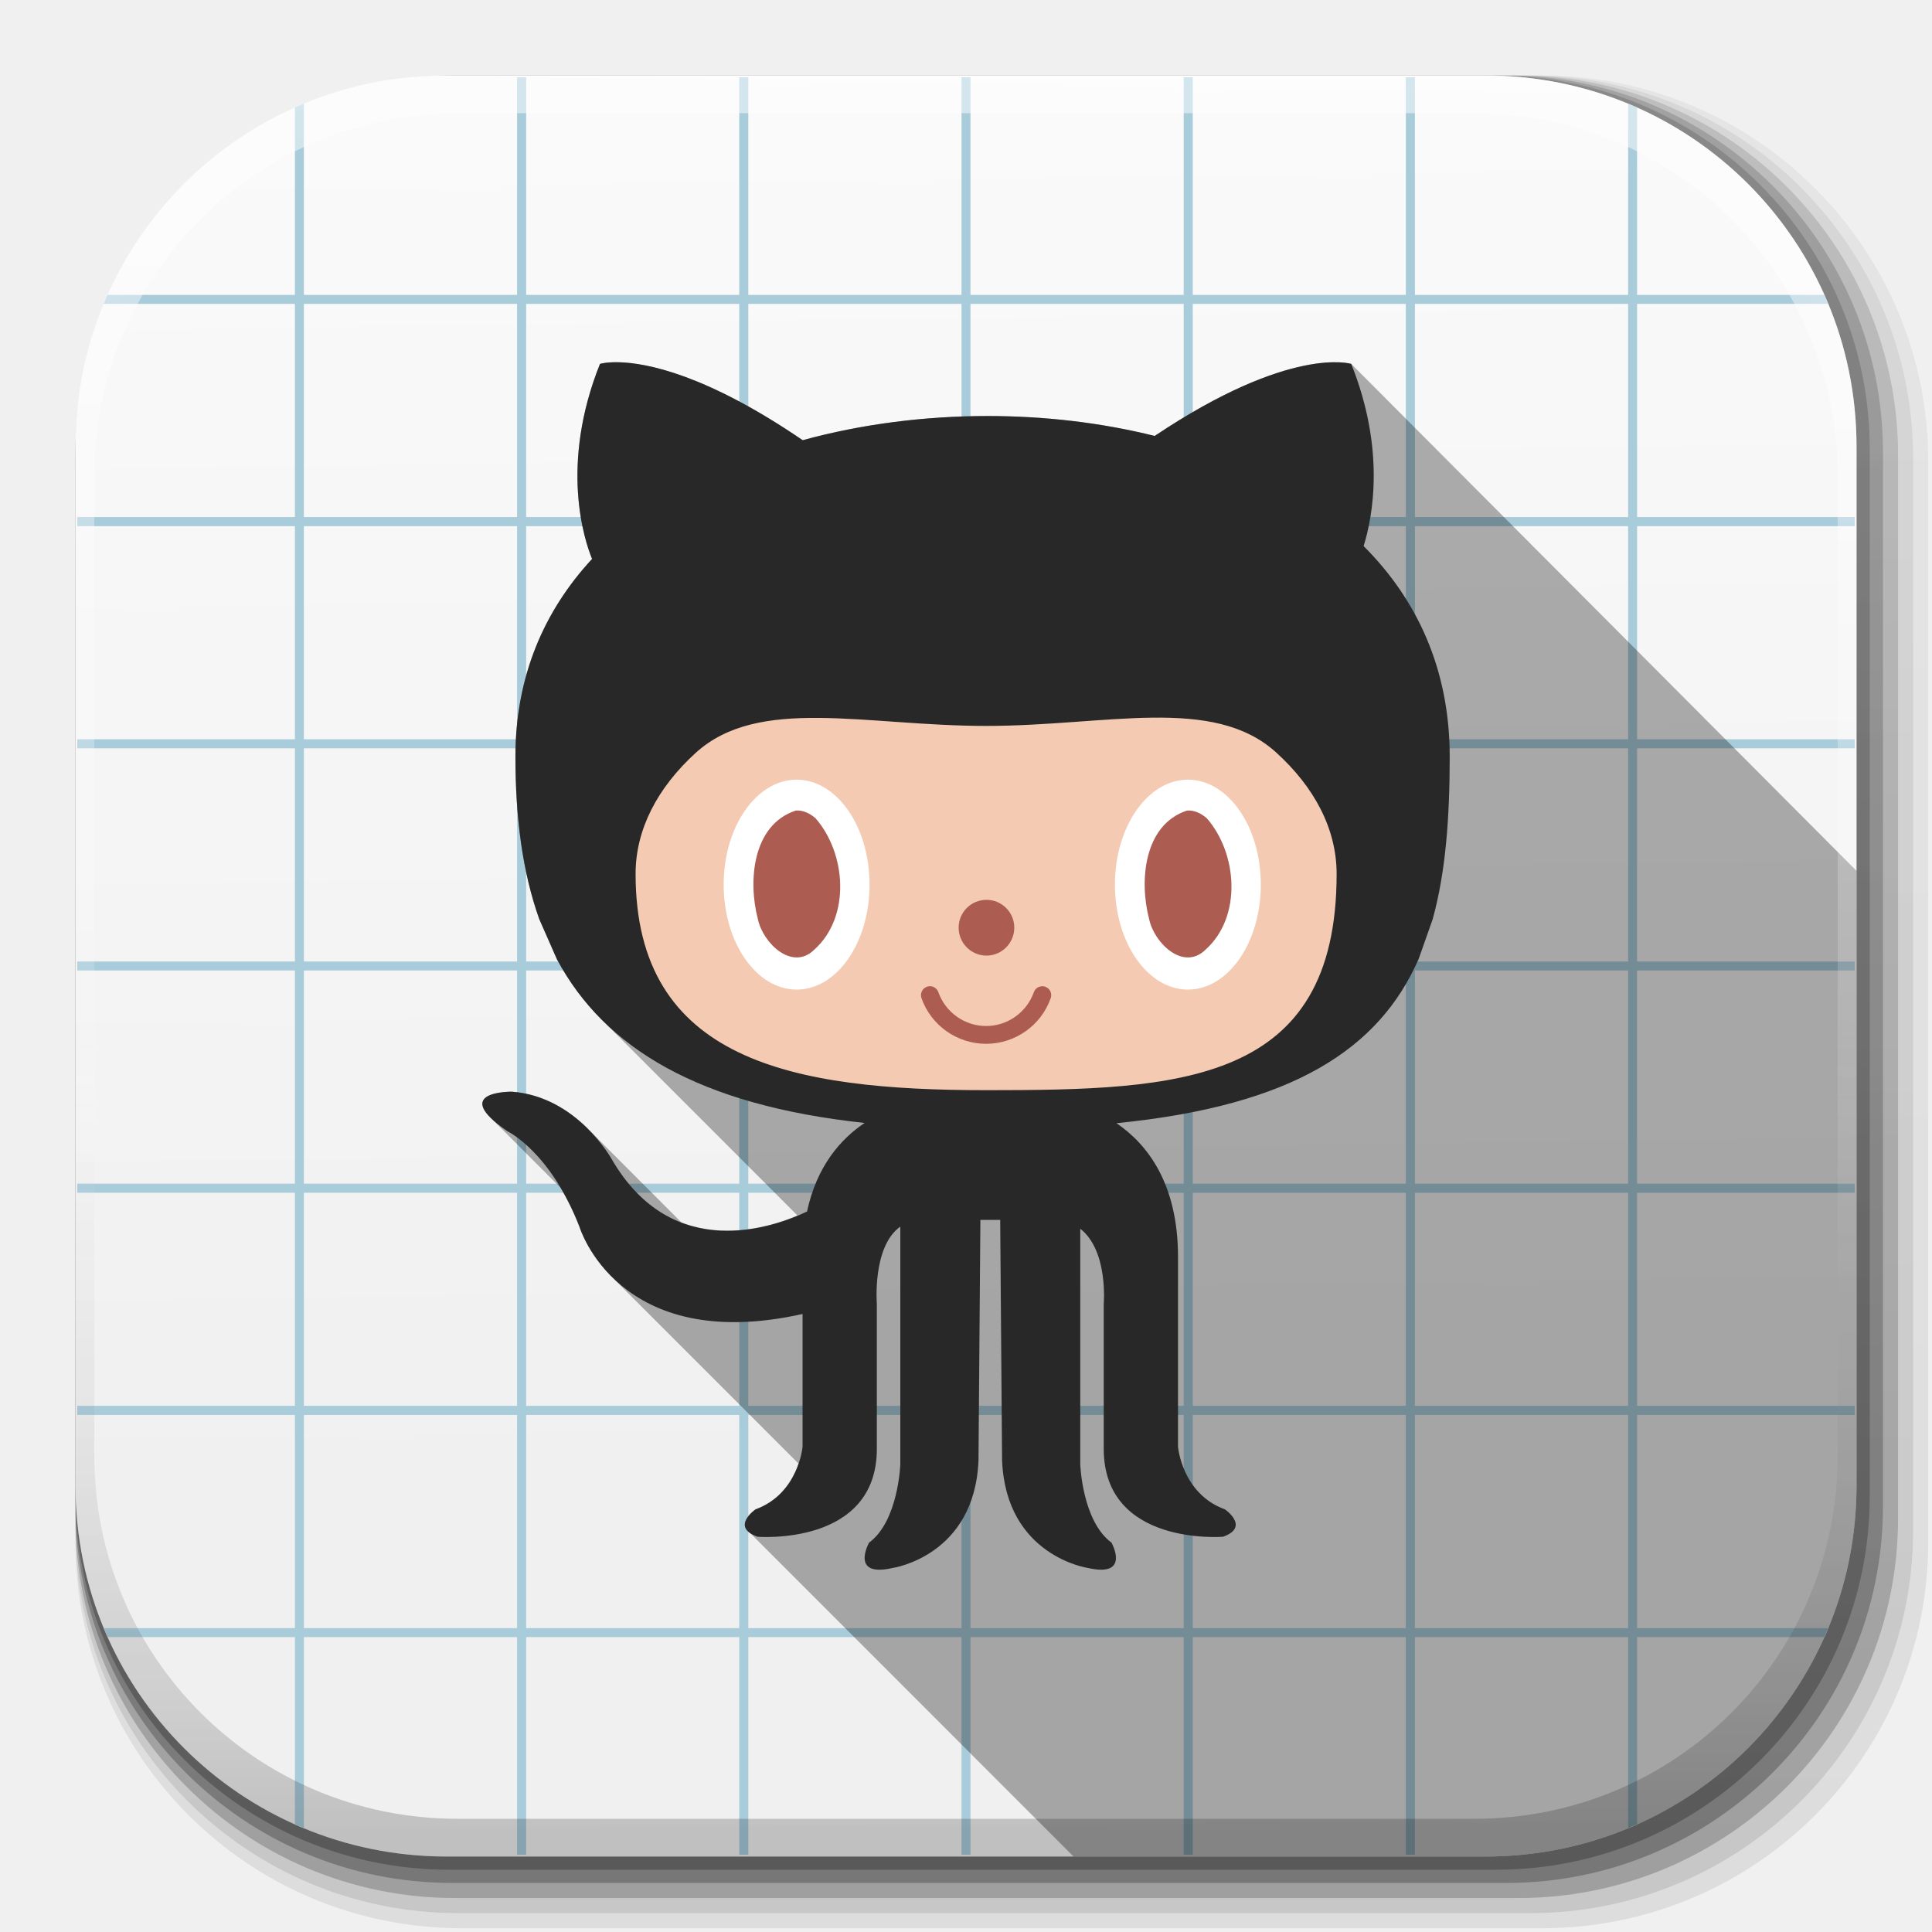
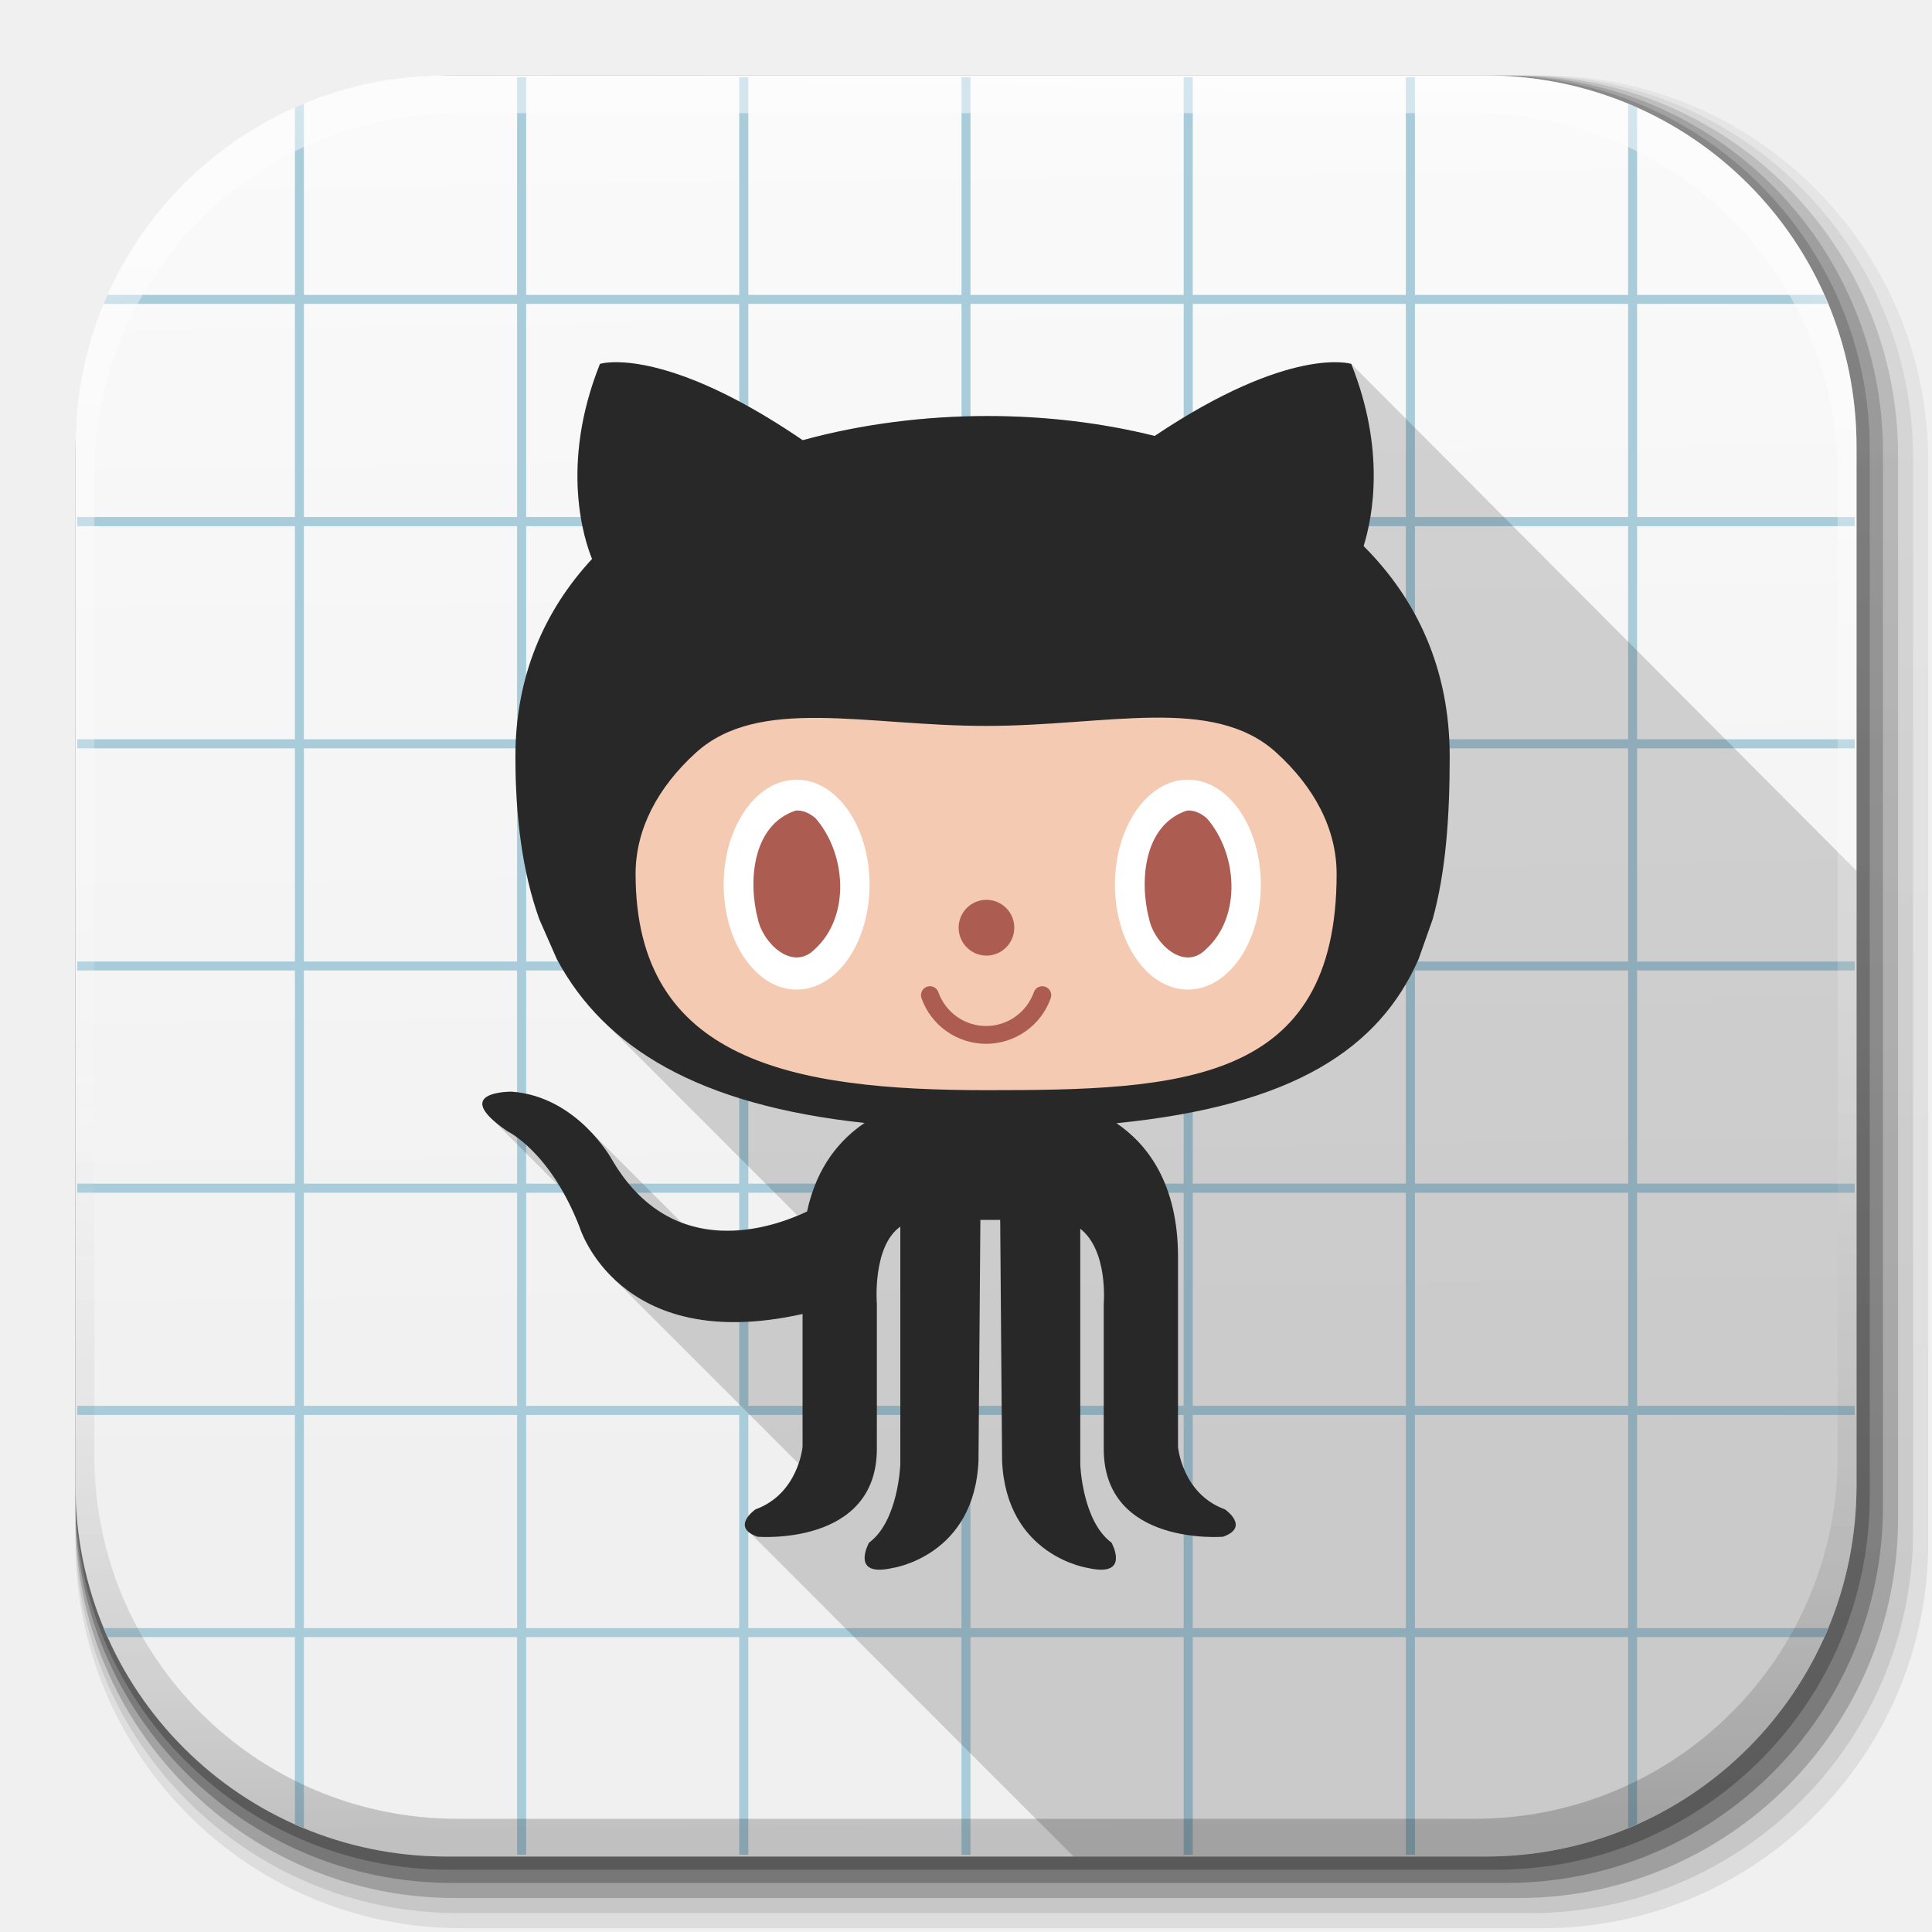
<svg xmlns="http://www.w3.org/2000/svg" xmlns:xlink="http://www.w3.org/1999/xlink" version="1.1" id="svg2" height="512" width="512">
  <defs id="defs4">
    <linearGradient id="linearGradient3938">
      <stop id="stop3940" offset="0" style="stop-color:#eb2d2d;stop-opacity:1;" />
      <stop id="stop3942" offset="1" style="stop-color:#df2525;stop-opacity:1;" />
    </linearGradient>
    <linearGradient y2="48.085" x2="78.466" y1="56.301" x1="64.478" gradientUnits="userSpaceOnUse" id="XMLID_74_-8-1">
      <stop id="stop155-3-8" style="stop-color:#ffffff;stop-opacity:1;" offset="0" />
      <stop id="stop157-94-6" style="stop-color:#e6e6e6;stop-opacity:1;" offset="1" />
    </linearGradient>
    <radialGradient gradientUnits="userSpaceOnUse" gradientTransform="matrix(1,0,0,1.049991,0,-19.27059)" r="191.619" fy="385.484" fx="558.354" cy="385.484" cx="558.354" id="radialGradient3867" xlink:href="#XMLID_74_-8-1" />
    <linearGradient y2="217.459" x2="200.051" y1="185.074" x1="200.051" gradientUnits="userSpaceOnUse" id="SVGID_2_">
      <stop id="stop13" style="stop-color:#61B74A" offset="0" />
      <stop id="stop15" style="stop-color:#449934" offset="1" />
    </linearGradient>
    <linearGradient xlink:href="#SVGID_2_" id="linearGradient3021" gradientUnits="userSpaceOnUse" gradientTransform="matrix(13.57763,0,0,13.57763,-2026.162,-2566.71)" x1="200.051" y1="185.074" x2="200.051" y2="217.459" />
    <linearGradient x1="19.245" y1="21.031" x2="19.36" gradientUnits="userSpaceOnUse" y2="44.984" id="linearGradient2460">
      <stop offset="0" style="stop-color:#fafafa;stop-opacity:1;" id="stop3602" />
      <stop offset="1" style="stop-color:#f0f0f0;stop-opacity:1;" id="stop3604" />
    </linearGradient>
    <linearGradient xlink:href="#linearGradient2460" id="linearGradient3096" gradientUnits="userSpaceOnUse" gradientTransform="matrix(11.07692,0,0,11.07692,-9.852301,-20.57803)" x1="19.245" y1="21.031" x2="19.36" y2="44.984" />
    <linearGradient xlink:href="#ButtonShadow-0-1-1-5" id="linearGradient4114-2" gradientUnits="userSpaceOnUse" gradientTransform="matrix(1.03178,0,0,1.03178,-830.8641,592.6779)" x1="1012.513" y1="484.417" x2="1006.808" y2="20.626" />
    <linearGradient x1="45.448" y1="92.54" x2="45.448" y2="7.017" id="ButtonShadow-0-1-1-5" gradientUnits="userSpaceOnUse" gradientTransform="matrix(1.005865,0,0,0.994169,100,0)">
      <stop id="stop3750-8-9-3-6" style="stop-color:#000000;stop-opacity:1" offset="0" />
      <stop id="stop3752-5-6-4-2" style="stop-color:#000000;stop-opacity:0.588" offset="1" />
    </linearGradient>
    <linearGradient xlink:href="#ButtonShadow-0-1-1-5" id="linearGradient4112-2" gradientUnits="userSpaceOnUse" gradientTransform="matrix(1.040254,0,0,1.040254,-837.9512,592.5182)" x1="1012.513" y1="484.417" x2="1006.808" y2="20.626" />
    <linearGradient x1="45.448" y1="92.54" x2="45.448" y2="7.017" id="linearGradient5292" gradientUnits="userSpaceOnUse" gradientTransform="matrix(1.005865,0,0,0.994169,100,0)">
      <stop id="stop5294" style="stop-color:#000000;stop-opacity:1" offset="0" />
      <stop id="stop5296" style="stop-color:#000000;stop-opacity:0.588" offset="1" />
    </linearGradient>
    <linearGradient xlink:href="#ButtonShadow-0-1-1-5" id="linearGradient4110-6" gradientUnits="userSpaceOnUse" gradientTransform="matrix(1.023305,0,0,1.023305,-823.777,592.8376)" x1="1012.513" y1="484.417" x2="1006.808" y2="20.626" />
    <linearGradient x1="45.448" y1="92.54" x2="45.448" y2="7.017" id="linearGradient5299" gradientUnits="userSpaceOnUse" gradientTransform="matrix(1.005865,0,0,0.994169,100,0)">
      <stop id="stop5301" style="stop-color:#000000;stop-opacity:1" offset="0" />
      <stop id="stop5303" style="stop-color:#000000;stop-opacity:0.588" offset="1" />
    </linearGradient>
    <linearGradient xlink:href="#ButtonShadow-0-1-1-5" id="linearGradient4116-6" gradientUnits="userSpaceOnUse" gradientTransform="matrix(1.01483,0,0,1.01483,-816.69,592.9972)" x1="1012.513" y1="484.417" x2="1006.808" y2="20.626" />
    <linearGradient x1="45.448" y1="92.54" x2="45.448" y2="7.017" id="linearGradient5306" gradientUnits="userSpaceOnUse" gradientTransform="matrix(1.005865,0,0,0.994169,100,0)">
      <stop id="stop5308" style="stop-color:#000000;stop-opacity:1" offset="0" />
      <stop id="stop5310" style="stop-color:#000000;stop-opacity:0.588" offset="1" />
    </linearGradient>
    <linearGradient y2="20.626" x2="1006.808" y1="484.417" x1="1012.513" gradientTransform="matrix(1.007415,0,0,1.007415,-810.4888,593.1369)" gradientUnits="userSpaceOnUse" id="linearGradient3372" xlink:href="#ButtonShadow-0-1-1-5" />
    <linearGradient x1="45.448" y1="92.54" x2="45.448" y2="7.017" id="linearGradient5313" gradientUnits="userSpaceOnUse" gradientTransform="matrix(1.005865,0,0,0.994169,100,0)">
      <stop id="stop5315" style="stop-color:#000000;stop-opacity:1" offset="0" />
      <stop id="stop5317" style="stop-color:#000000;stop-opacity:0.588" offset="1" />
    </linearGradient>
    <linearGradient xlink:href="#linearGradient4487" id="linearGradient4082" gradientUnits="userSpaceOnUse" gradientTransform="translate(-146.2203,369.0885)" x1="1016.104" y1="476.26" x2="1011.953" y2="251.661" />
    <linearGradient id="linearGradient4487">
      <stop id="stop4489" style="stop-color:#000000;stop-opacity:1" offset="0" />
      <stop id="stop4491" style="stop-color:#000000;stop-opacity:0" offset="1" />
    </linearGradient>
    <linearGradient id="linearGradient3737">
      <stop id="stop3739" style="stop-color:#ffffff;stop-opacity:1" offset="0" />
      <stop id="stop3741" style="stop-color:#ffffff;stop-opacity:0" offset="1" />
    </linearGradient>
    <linearGradient id="linearGradient4046">
      <stop id="stop4048" style="stop-color:#000000;stop-opacity:1;" offset="0" />
      <stop id="stop4050" style="stop-color:#ffffff;stop-opacity:0.2" offset="1" />
    </linearGradient>
    <linearGradient y2="20.626" x2="1006.808" y1="484.417" x1="1012.513" gradientTransform="matrix(1.007415,0,0,1.007415,-810.4888,593.1369)" gradientUnits="userSpaceOnUse" id="linearGradient5342" xlink:href="#ButtonShadow-0-1-1-5" />
    <linearGradient xlink:href="#ButtonShadow-0-1-1-5-9" id="linearGradient4114-2-6" gradientUnits="userSpaceOnUse" gradientTransform="matrix(1.03178,0,0,1.03178,-830.8641,592.6779)" x1="1012.513" y1="484.417" x2="1006.808" y2="20.626" />
    <linearGradient x1="45.448" y1="92.54" x2="45.448" y2="7.017" id="ButtonShadow-0-1-1-5-9" gradientUnits="userSpaceOnUse" gradientTransform="matrix(1.005865,0,0,0.994169,100,0)">
      <stop id="stop3750-8-9-3-6-4" style="stop-color:#000000;stop-opacity:1" offset="0" />
      <stop id="stop3752-5-6-4-2-9" style="stop-color:#000000;stop-opacity:0.588" offset="1" />
    </linearGradient>
    <linearGradient xlink:href="#ButtonShadow-0-1-1-5-9" id="linearGradient4112-2-6" gradientUnits="userSpaceOnUse" gradientTransform="matrix(1.040254,0,0,1.040254,-837.9512,592.5182)" x1="1012.513" y1="484.417" x2="1006.808" y2="20.626" />
    <linearGradient x1="45.448" y1="92.54" x2="45.448" y2="7.017" id="linearGradient5292-5" gradientUnits="userSpaceOnUse" gradientTransform="matrix(1.005865,0,0,0.994169,100,0)">
      <stop id="stop5294-8" style="stop-color:#000000;stop-opacity:1" offset="0" />
      <stop id="stop5296-4" style="stop-color:#000000;stop-opacity:0.588" offset="1" />
    </linearGradient>
    <linearGradient xlink:href="#ButtonShadow-0-1-1-5-9" id="linearGradient4110-6-7" gradientUnits="userSpaceOnUse" gradientTransform="matrix(1.023305,0,0,1.023305,-823.777,592.8376)" x1="1012.513" y1="484.417" x2="1006.808" y2="20.626" />
    <linearGradient x1="45.448" y1="92.54" x2="45.448" y2="7.017" id="linearGradient5299-2" gradientUnits="userSpaceOnUse" gradientTransform="matrix(1.005865,0,0,0.994169,100,0)">
      <stop id="stop5301-9" style="stop-color:#000000;stop-opacity:1" offset="0" />
      <stop id="stop5303-1" style="stop-color:#000000;stop-opacity:0.588" offset="1" />
    </linearGradient>
    <linearGradient xlink:href="#ButtonShadow-0-1-1-5-9" id="linearGradient4116-6-3" gradientUnits="userSpaceOnUse" gradientTransform="matrix(1.01483,0,0,1.01483,-816.69,592.9972)" x1="1012.513" y1="484.417" x2="1006.808" y2="20.626" />
    <linearGradient x1="45.448" y1="92.54" x2="45.448" y2="7.017" id="linearGradient5306-9" gradientUnits="userSpaceOnUse" gradientTransform="matrix(1.005865,0,0,0.994169,100,0)">
      <stop id="stop5308-0" style="stop-color:#000000;stop-opacity:1" offset="0" />
      <stop id="stop5310-6" style="stop-color:#000000;stop-opacity:0.588" offset="1" />
    </linearGradient>
    <linearGradient y2="20.626" x2="1006.808" y1="484.417" x1="1012.513" gradientTransform="matrix(1.007415,0,0,1.007415,-810.4888,593.1369)" gradientUnits="userSpaceOnUse" id="linearGradient3372-9" xlink:href="#ButtonShadow-0-1-1-5-9" />
    <linearGradient x1="45.448" y1="92.54" x2="45.448" y2="7.017" id="linearGradient5313-8" gradientUnits="userSpaceOnUse" gradientTransform="matrix(1.005865,0,0,0.994169,100,0)">
      <stop id="stop5315-8" style="stop-color:#000000;stop-opacity:1" offset="0" />
      <stop id="stop5317-1" style="stop-color:#000000;stop-opacity:0.588" offset="1" />
    </linearGradient>
    <linearGradient xlink:href="#linearGradient4487-8" id="linearGradient4082-7" gradientUnits="userSpaceOnUse" gradientTransform="translate(-146.2203,369.0885)" x1="1016.104" y1="476.26" x2="1011.953" y2="251.661" />
    <linearGradient id="linearGradient4487-8">
      <stop id="stop4489-0" style="stop-color:#000000;stop-opacity:1" offset="0" />
      <stop id="stop4491-4" style="stop-color:#000000;stop-opacity:0" offset="1" />
    </linearGradient>
    <linearGradient xlink:href="#linearGradient3737-8" id="linearGradient4084-7" gradientUnits="userSpaceOnUse" gradientTransform="translate(778.5998,-360.5596)" x1="993.439" y1="51.512" x2="988.786" y2="363.738" />
    <linearGradient id="linearGradient3737-8">
      <stop id="stop3739-4" style="stop-color:#ffffff;stop-opacity:1" offset="0" />
      <stop id="stop3741-7" style="stop-color:#ffffff;stop-opacity:0" offset="1" />
    </linearGradient>
    <linearGradient xlink:href="#linearGradient4046-2" id="linearGradient4086-1" gradientUnits="userSpaceOnUse" x1="1764.649" y1="155.597" x2="1763.69" y2="-55.941" />
    <linearGradient id="linearGradient4046-2">
      <stop id="stop4048-2" style="stop-color:#000000;stop-opacity:1;" offset="0" />
      <stop id="stop4050-7" style="stop-color:#ffffff;stop-opacity:0.2" offset="1" />
    </linearGradient>
    <linearGradient y2="20.626" x2="1006.808" y1="484.417" x1="1012.513" gradientTransform="matrix(1.007415,0,0,1.007415,-810.4888,593.1369)" gradientUnits="userSpaceOnUse" id="linearGradient5342-3" xlink:href="#ButtonShadow-0-1-1-5-9" />
    <linearGradient id="linearGradient4487-1">
      <stop id="stop4489-6" style="stop-color:#000000;stop-opacity:1" offset="0" />
      <stop id="stop4491-0" style="stop-color:#000000;stop-opacity:0" offset="1" />
    </linearGradient>
    <linearGradient xlink:href="#linearGradient3737-9" id="linearGradient4084-8" gradientUnits="userSpaceOnUse" gradientTransform="translate(778.5998,-360.5596)" x1="993.439" y1="51.512" x2="988.786" y2="363.738" />
    <linearGradient id="linearGradient3737-9">
      <stop id="stop3739-7" style="stop-color:#ffffff;stop-opacity:1" offset="0" />
      <stop id="stop3741-4" style="stop-color:#ffffff;stop-opacity:0" offset="1" />
    </linearGradient>
    <linearGradient xlink:href="#linearGradient4046-3" id="linearGradient4086-12" gradientUnits="userSpaceOnUse" x1="1764.649" y1="155.597" x2="1763.69" y2="-55.941" />
    <linearGradient id="linearGradient4046-3">
      <stop id="stop4048-7" style="stop-color:#000000;stop-opacity:1;" offset="0" />
      <stop id="stop4050-73" style="stop-color:#ffffff;stop-opacity:0.2" offset="1" />
    </linearGradient>
    <linearGradient id="linearGradient2760">
      <stop style="stop-color:#ffffff;stop-opacity:1;" offset="0" id="stop2770" />
      <stop style="stop-color:#a9a9a9;stop-opacity:1;" offset="1" id="stop2764" />
    </linearGradient>
    <linearGradient id="linearGradient4846">
      <stop id="stop4848" style="stop-color:#1a1a1a;stop-opacity:1" offset="0" />
      <stop id="stop4856" style="stop-color:#1e1e1e;stop-opacity:1;" offset="1" />
    </linearGradient>
    <linearGradient id="linearGradient4922">
      <stop offset="0" style="stop-color:#1a1a1a;stop-opacity:1" id="stop4924" />
      <stop offset="0.156" style="stop-color:#636363;stop-opacity:1" id="stop4926" />
      <stop offset="0.332" style="stop-color:#b4b4b4;stop-opacity:1" id="stop4928" />
      <stop offset="0.536" style="stop-color:#636363;stop-opacity:1" id="stop4930" />
      <stop offset="1" style="stop-color:#000000;stop-opacity:1" id="stop4932" />
    </linearGradient>
    <linearGradient xlink:href="#linearGradient4888" id="linearGradient4884" gradientUnits="userSpaceOnUse" gradientTransform="matrix(1.275769,0,0,1.275769,-135.8944,2.450039)" spreadMethod="reflect" x1="201.331" y1="152.12" x2="166.775" y2="110.86" />
    <linearGradient id="linearGradient4888">
      <stop id="stop4892" style="stop-color:#c0821c;stop-opacity:1;" offset="0" />
      <stop offset="1" style="stop-color:#e4ae48;stop-opacity:1;" id="stop4894" />
    </linearGradient>
    <linearGradient xlink:href="#linearGradient4898" id="linearGradient4882" x1="13.021" y1="160.826" x2="258.222" y2="158.472" gradientUnits="userSpaceOnUse" />
    <linearGradient id="linearGradient4898">
      <stop id="stop4900" style="stop-color:#a86f20;stop-opacity:1;" offset="0" />
      <stop id="stop4902" style="stop-color:#c68d31;stop-opacity:1" offset="1" />
    </linearGradient>
    <linearGradient gradientTransform="scale(1.005865,0.994169)" gradientUnits="userSpaceOnUse" id="ButtonShadow" y2="7.017" x2="45.448" y1="92.54" x1="45.448">
      <stop offset="0" style="stop-color:#000000;stop-opacity:1" id="stop3750" />
      <stop offset="1" style="stop-color:#000000;stop-opacity:0.588" id="stop3752" />
    </linearGradient>
    <filter id="filter3174" color-interpolation-filters="sRGB">
      <feGaussianBlur id="feGaussianBlur3176" stdDeviation="1.71" />
    </filter>
    <linearGradient id="linearGradient10386">
      <stop offset="0" style="stop-color:#ffffff;stop-opacity:1" id="stop10388" />
      <stop offset="1" style="stop-color:#ffffff;stop-opacity:0" id="stop10390" />
    </linearGradient>
    <linearGradient xlink:href="#linearGradient2760" id="linearGradient8264" gradientUnits="userSpaceOnUse" gradientTransform="matrix(1.846456,0,0,1.846456,-123.7334,86.82626)" spreadMethod="reflect" x1="212.864" y1="11.425" x2="214.266" y2="168.283" />
    <linearGradient y2="36.644" x2="19.36" y1="6.295" x1="18.93" gradientTransform="matrix(12.10256,0,0,12.10256,-34.46825,-46.18711)" gradientUnits="userSpaceOnUse" id="linearGradient3157" xlink:href="#linearGradient2460" />
    <linearGradient xlink:href="#linearGradient4321" id="acyl_gradient" x1="0" y1="0" x2="1" y2="1" />
    <linearGradient id="linearGradient4321">
      <stop style="stop-color:#ee0c0c;stop-opacity:1;" offset="0" id="stop1" />
      <stop style="stop-color:#7a0404;stop-opacity:1;" offset="1" id="stop2" />
    </linearGradient>
    <radialGradient xlink:href="#linearGradient4321" id="radialGradient3928" cx="94.71" cy="98.693" fx="94.71" fy="98.693" r="150" gradientTransform="matrix(2.424955,-0.00787504,0.00770263,2.371866,-135.7183,-134.6474)" gradientUnits="userSpaceOnUse" />
    <radialGradient xlink:href="#linearGradient4321" id="radialGradient3932" gradientUnits="userSpaceOnUse" gradientTransform="matrix(2.424955,-0.00787504,0.00770263,2.371866,-135.7183,-134.6474)" cx="94.71" cy="98.693" fx="94.71" fy="98.693" r="150" />
    <radialGradient xlink:href="#linearGradient3938" id="radialGradient3936" gradientUnits="userSpaceOnUse" gradientTransform="matrix(1.65339,0.0060994,-0.00539655,1.462323,-50.50661,-35.43916)" cx="110.737" cy="112.575" fx="110.737" fy="112.575" r="150" />
    <radialGradient r="150" fy="112.575" fx="110.737" cy="112.575" cx="110.737" gradientTransform="matrix(1.65339,0.0060994,-0.00539655,1.462323,-50.50661,-35.43916)" gradientUnits="userSpaceOnUse" id="radialGradient3140" xlink:href="#linearGradient3938" />
  </defs>
  <g id="layer1" transform="translate(0,-540.3622)" />
  <g id="g2036" transform="matrix(1.1,0,0,0.44444,95.08106,256.3925)">
    <g id="g3712" style="opacity:0.4" transform="matrix(1.0526,0,0,1.2857,-1.2632,-13.429)" />
  </g>
  <g transform="translate(97.48106,231.2815)" id="g3541" />
  <g transform="translate(97.48106,231.2815)" id="g3536" />
  <g id="g4103" transform="translate(-11.98507,-592.1172)">
    <rect ry="101.458" y="612.117" x="31.985" height="487" width="487" id="rect6187" style="opacity:0.1;color:#000000;fill:url(#linearGradient4114-2-6);fill-opacity:1;fill-rule:nonzero;stroke:none;stroke-width:1.5;marker:none;visibility:visible;display:inline;overflow:visible;enable-background:accumulate" />
    <rect style="opacity:0.08;color:#000000;fill:url(#linearGradient4112-2-6);fill-opacity:1;fill-rule:nonzero;stroke:none;stroke-width:1.5;marker:none;visibility:visible;display:inline;overflow:visible;enable-background:accumulate" id="rect6191" width="491" height="491" x="31.985" y="612.117" ry="102.292" />
    <rect style="opacity:0.2;color:#000000;fill:url(#linearGradient4110-6-7);fill-opacity:1;fill-rule:nonzero;stroke:none;stroke-width:1.5;marker:none;visibility:visible;display:inline;overflow:visible;enable-background:accumulate" id="rect6183" width="483" height="483" x="31.985" y="612.117" ry="100.625" />
    <rect ry="99.792" y="612.117" x="31.985" height="479" width="479" id="rect6179" style="opacity:0.25;color:#000000;fill:url(#linearGradient4116-6-3);fill-opacity:1;fill-rule:nonzero;stroke:none;stroke-width:1.5;marker:none;visibility:visible;display:inline;overflow:visible;enable-background:accumulate" />
    <rect style="opacity:0.25;color:#000000;fill:url(#linearGradient5342-3);fill-opacity:1;fill-rule:nonzero;stroke:none;stroke-width:1.5;marker:none;visibility:visible;display:inline;overflow:visible;enable-background:accumulate" id="rect5574" width="475.5" height="475.5" x="31.985" y="612.117" ry="99.062" />
  </g>
  <g id="g6416">
    <path id="rect5505" d="M 118.344,20 C 63.867,20 20,63.867 20,118.344 l 0,23.062 0,252.25 C 20,448.133 63.867,492 118.344,492 l 275.312,0 C 448.133,492 492,448.133 492,393.656 l 0,-252.25 0,-23.062 C 492,63.867 448.133,20 393.656,20 l -275.312,0 z" style="fill:url(#linearGradient3157);stroke:none" />
    <path id="path4086" d="M 137.031 20.469 L 137.031 78.156 L 80.531 78.156 L 80.531 27.5 C 79.733 27.831 78.943 28.149 78.156 28.5 L 78.156 78.156 L 28.5 78.156 C 28.149 78.943 27.831 79.733 27.5 80.531 L 78.156 80.531 L 78.156 137.031 L 20.469 137.031 L 20.469 139.438 L 78.156 139.438 L 78.156 195.906 L 20.469 195.906 L 20.469 198.312 L 78.156 198.312 L 78.156 254.812 L 20.469 254.812 L 20.469 257.188 L 78.156 257.188 L 78.156 313.688 L 20.469 313.688 L 20.469 316.094 L 78.156 316.094 L 78.156 372.562 L 20.469 372.562 L 20.469 374.969 L 78.156 374.969 L 78.156 431.469 L 27.5 431.469 C 27.831 432.267 28.149 433.057 28.5 433.844 L 78.156 433.844 L 78.156 483.5 C 78.943 483.851 79.733 484.169 80.531 484.5 L 80.531 433.844 L 137.031 433.844 L 137.031 491.531 L 139.438 491.531 L 139.438 433.844 L 195.906 433.844 L 195.906 491.531 L 198.312 491.531 L 198.312 433.844 L 254.812 433.844 L 254.812 491.531 L 257.188 491.531 L 257.188 433.844 L 313.688 433.844 L 313.688 491.531 L 316.094 491.531 L 316.094 433.844 L 372.562 433.844 L 372.562 491.531 L 374.969 491.531 L 374.969 433.844 L 431.469 433.844 L 431.469 484.5 C 432.267 484.169 433.057 483.851 433.844 483.5 L 433.844 433.844 L 483.5 433.844 C 483.851 433.057 484.169 432.267 484.5 431.469 L 433.844 431.469 L 433.844 374.969 L 491.531 374.969 L 491.531 372.562 L 433.844 372.562 L 433.844 316.094 L 491.531 316.094 L 491.531 313.688 L 433.844 313.688 L 433.844 257.188 L 491.531 257.188 L 491.531 254.812 L 433.844 254.812 L 433.844 198.312 L 491.531 198.312 L 491.531 195.906 L 433.844 195.906 L 433.844 139.438 L 491.531 139.438 L 491.531 137.031 L 433.844 137.031 L 433.844 80.531 L 484.5 80.531 C 484.169 79.733 483.851 78.943 483.5 78.156 L 433.844 78.156 L 433.844 28.5 C 433.057 28.149 432.267 27.831 431.469 27.5 L 431.469 78.156 L 374.969 78.156 L 374.969 20.469 L 372.562 20.469 L 372.562 78.156 L 316.094 78.156 L 316.094 20.469 L 313.688 20.469 L 313.688 78.156 L 257.188 78.156 L 257.188 20.469 L 254.812 20.469 L 254.812 78.156 L 198.312 78.156 L 198.312 20.469 L 195.906 20.469 L 195.906 78.156 L 139.438 78.156 L 139.438 20.469 L 137.031 20.469 z M 80.531 80.531 L 137.031 80.531 L 137.031 137.031 L 80.531 137.031 L 80.531 80.531 z M 139.438 80.531 L 195.906 80.531 L 195.906 137.031 L 139.438 137.031 L 139.438 80.531 z M 198.312 80.531 L 254.812 80.531 L 254.812 137.031 L 198.312 137.031 L 198.312 80.531 z M 257.188 80.531 L 313.688 80.531 L 313.688 137.031 L 257.188 137.031 L 257.188 80.531 z M 316.094 80.531 L 372.562 80.531 L 372.562 137.031 L 316.094 137.031 L 316.094 80.531 z M 374.969 80.531 L 431.469 80.531 L 431.469 137.031 L 374.969 137.031 L 374.969 80.531 z M 80.531 139.438 L 137.031 139.438 L 137.031 195.906 L 80.531 195.906 L 80.531 139.438 z M 139.438 139.438 L 195.906 139.438 L 195.906 192.875 C 196.695 192.612 197.496 192.374 198.312 192.156 L 198.312 139.438 L 254.812 139.438 L 254.812 192.281 C 255.599 192.305 256.396 192.328 257.188 192.344 L 257.188 139.438 L 313.688 139.438 L 313.688 190.406 C 314.501 190.463 315.299 190.543 316.094 190.625 L 316.094 139.438 L 372.562 139.438 L 372.562 195.906 L 333.5 195.906 C 334.675 196.618 335.818 197.43 336.906 198.312 L 372.562 198.312 L 372.562 254.812 L 351 254.812 C 350.739 255.621 350.479 256.417 350.188 257.188 L 372.562 257.188 L 372.562 313.688 L 316.094 313.688 L 316.094 284.812 C 315.296 285.012 314.505 285.194 313.688 285.375 L 313.688 313.688 L 257.188 313.688 L 257.188 288.875 C 256.392 288.868 255.603 288.855 254.812 288.844 L 254.812 313.688 L 198.312 313.688 L 198.312 280.031 C 197.498 279.681 196.693 279.345 195.906 278.969 L 195.906 313.688 L 139.438 313.688 L 139.438 257.188 L 173.438 257.188 C 173.076 256.412 172.762 255.625 172.438 254.812 L 139.438 254.812 L 139.438 198.312 L 185.75 198.312 C 186.867 197.414 188.009 196.627 189.219 195.906 L 139.438 195.906 L 139.438 139.438 z M 374.969 139.438 L 431.469 139.438 L 431.469 195.906 L 374.969 195.906 L 374.969 139.438 z M 80.531 198.312 L 137.031 198.312 L 137.031 254.812 L 80.531 254.812 L 80.531 198.312 z M 374.969 198.312 L 431.469 198.312 L 431.469 254.812 L 374.969 254.812 L 374.969 198.312 z M 80.531 257.188 L 137.031 257.188 L 137.031 313.688 L 80.531 313.688 L 80.531 257.188 z M 374.969 257.188 L 431.469 257.188 L 431.469 313.688 L 374.969 313.688 L 374.969 257.188 z M 80.531 316.094 L 137.031 316.094 L 137.031 372.562 L 80.531 372.562 L 80.531 316.094 z M 139.438 316.094 L 195.906 316.094 L 195.906 372.562 L 139.438 372.562 L 139.438 316.094 z M 198.312 316.094 L 254.812 316.094 L 254.812 372.562 L 198.312 372.562 L 198.312 316.094 z M 257.188 316.094 L 313.688 316.094 L 313.688 372.562 L 257.188 372.562 L 257.188 316.094 z M 316.094 316.094 L 372.562 316.094 L 372.562 372.562 L 316.094 372.562 L 316.094 316.094 z M 374.969 316.094 L 431.469 316.094 L 431.469 372.562 L 374.969 372.562 L 374.969 316.094 z M 80.531 374.969 L 137.031 374.969 L 137.031 431.469 L 80.531 431.469 L 80.531 374.969 z M 139.438 374.969 L 195.906 374.969 L 195.906 431.469 L 139.438 431.469 L 139.438 374.969 z M 198.312 374.969 L 254.812 374.969 L 254.812 431.469 L 198.312 431.469 L 198.312 374.969 z M 257.188 374.969 L 313.688 374.969 L 313.688 431.469 L 257.188 431.469 L 257.188 374.969 z M 316.094 374.969 L 372.562 374.969 L 372.562 431.469 L 316.094 431.469 L 316.094 374.969 z M 374.969 374.969 L 431.469 374.969 L 431.469 431.469 L 374.969 431.469 L 374.969 374.969 z " style="font-size:medium;font-style:normal;font-variant:normal;font-weight:normal;font-stretch:normal;text-indent:0;text-align:start;text-decoration:none;line-height:normal;letter-spacing:normal;word-spacing:normal;text-transform:none;direction:ltr;block-progression:tb;writing-mode:lr-tb;text-anchor:start;baseline-shift:baseline;color:#000000;fill:#a9ccdb;fill-opacity:1;stroke:none;stroke-width:2.4;marker:none;visibility:visible;display:inline;overflow:visible;enable-background:accumulate;font-family:Sans;-inkscape-font-specification:Sans" />
  </g>
-   <path style="fill:#000000;fill-opacity:0.314;stroke:none" d="M 163.938,96 C 160.591,95.924 159,96.438 159,96.438 c -10.742,26.858 -4.114,46.748 -2.094,51.688 -12.622,13.623 -20.312,31.022 -20.312,52.344 0,16.098 1.835,30.542 6.312,43.094 l 4.688,10.656 c 3.271,6.097 7.389,11.624 12.438,16.562 l 51.312,51.344 c -6.702,2.799 -18.891,6.382 -30.75,1.844 L 156.188,299.531 c -4.429,-4.54 -11.309,-9.53 -20.531,-10.219 0,0 -13.116,-0.194 -5.344,7.188 l 18.219,18.25 c 1.733,2.911 3.462,6.317 5.031,10.344 0,0 2.06,6.93 8.812,13.531 l 49.25,49.25 c -1.362,3.995 -4.458,9.6 -11.406,12.125 0,0 -5.21,3.618 -1.438,6.25 l 85.719,85.75 109.156,0 C 448.133,492 492,448.133 492,393.656 l 0,-162.875 -133.906,-134.344 c 0,0 -15.974,-5.08 -52.094,19.094 -14.153,-3.535 -29.201,-5.281 -44.281,-5.281 -16.592,0 -33.362,2.118 -49,6.406 C 187.097,99.175 171.3,96.168 163.938,96 z m 141.5,94.188 c 13.123,-0.147 24.357,1.618 32.719,9.188 10.137,9.185 16.062,20.27 16.062,32.219 10e-4,55.793 -41.575,57.312 -92.875,57.312 -51.307,0 -92.906,-7.732 -92.906,-57.312 0,-11.869 5.864,-22.885 15.875,-32.031 16.703,-15.243 44.965,-7.188 77.031,-7.188 15.962,-0.002 30.971,-2.041 44.094,-2.188 z" id="path5236" />
+   <path style="fill:#000000;fill-opacity:0.157;stroke:none" d="M 163.938,96 C 160.591,95.924 159,96.438 159,96.438 c -10.742,26.858 -4.114,46.748 -2.094,51.688 -12.622,13.623 -20.312,31.022 -20.312,52.344 0,16.098 1.835,30.542 6.312,43.094 l 4.688,10.656 c 3.271,6.097 7.389,11.624 12.438,16.562 l 51.312,51.344 c -6.702,2.799 -18.891,6.382 -30.75,1.844 L 156.188,299.531 c -4.429,-4.54 -11.309,-9.53 -20.531,-10.219 0,0 -13.116,-0.194 -5.344,7.188 l 18.219,18.25 c 1.733,2.911 3.462,6.317 5.031,10.344 0,0 2.06,6.93 8.812,13.531 l 49.25,49.25 c -1.362,3.995 -4.458,9.6 -11.406,12.125 0,0 -5.21,3.618 -1.438,6.25 l 85.719,85.75 109.156,0 C 448.133,492 492,448.133 492,393.656 l 0,-162.875 -133.906,-134.344 c 0,0 -15.974,-5.08 -52.094,19.094 -14.153,-3.535 -29.201,-5.281 -44.281,-5.281 -16.592,0 -33.362,2.118 -49,6.406 C 187.097,99.175 171.3,96.168 163.938,96 z m 141.5,94.188 c 13.123,-0.147 24.357,1.618 32.719,9.188 10.137,9.185 16.062,20.27 16.062,32.219 10e-4,55.793 -41.575,57.312 -92.875,57.312 -51.307,0 -92.906,-7.732 -92.906,-57.312 0,-11.869 5.864,-22.885 15.875,-32.031 16.703,-15.243 44.965,-7.188 77.031,-7.188 15.962,-0.002 30.971,-2.041 44.094,-2.188 z" id="path5236" />
  <g id="g4076" transform="translate(-605.5193,-353.9683)">
    <g transform="translate(-926.6676,684.3845)" id="g4038" />
  </g>
  <g id="g4076-9" transform="translate(-605.5194,-353.9683)">
    <g transform="translate(-926.6676,684.3845)" id="g4038-9">
      <path style="opacity:0.5;color:#000000;fill:url(#linearGradient4084-8);fill-opacity:1;fill-rule:nonzero;stroke:none;stroke-width:1.5;marker:none;visibility:visible;display:inline;overflow:visible;enable-background:accumulate" d="m 1650.499,-310.416 c -54.477,0 -98.312,43.836 -98.312,98.312 l 0,275.344 c 0,54.477 43.836,98.344 98.312,98.344 l 2.938,0 c -53.322,0 -96.25,-42.928 -96.25,-96.25 l 0,-269.5 c 0,-53.322 42.928,-96.25 96.25,-96.25 l 269.5,0 c 53.322,0 96.25,42.928 96.25,96.25 l 0,269.5 c 0,53.323 -42.928,96.25 -96.25,96.25 l 2.906,0 c 54.477,0 98.344,-43.867 98.344,-98.344 l 0,-275.344 c 0,-54.477 -43.867,-98.312 -98.344,-98.312 l -275.344,0 z" id="rect6809-2-3" />
      <path id="path3981-7" d="m 1650.499,161.584 c -54.477,0 -98.312,-43.836 -98.312,-98.313 l 0,-275.344 c 0,-54.477 43.836,-98.344 98.312,-98.344 l 2.938,0 c -53.322,0 -96.25,42.928 -96.25,96.25 l 0,269.5 c 0,53.323 42.928,96.25 96.25,96.25 l 269.5,0 c 53.322,0 96.25,-42.928 96.25,-96.25 l 0,-269.5 c 0,-53.322 -42.928,-96.25 -96.25,-96.25 l 2.906,0 c 54.477,0 98.344,43.867 98.344,98.344 l 0,275.344 c 0,54.477 -43.867,98.313 -98.344,98.313 l -275.344,0 z" style="opacity:0.2;color:#000000;fill:url(#linearGradient4086-12);fill-opacity:1;fill-rule:nonzero;stroke:none;stroke-width:1.5;marker:none;visibility:visible;display:inline;overflow:visible;enable-background:accumulate" />
    </g>
  </g>
  <g transform="matrix(0.920078,0,0,0.920078,-505.2617,14.20145)" id="g6">
    <path id="rect8" transform="matrix(1.086864,0,0,1.086864,-22.23729,-22.23729)" d="m 20.469,20.469 0,471.062 471.062,0 0,-471.062 -471.062,0 z" style="fill:none;stroke:#a9ccdb;stroke-width:2;stroke-miterlimit:10" />
    <path style="fill:none;stroke:#a9ccdb;stroke-width:2.174;stroke-miterlimit:10" d="m 0,448 512,0" id="line12" />
    <path style="fill:none;stroke:#a9ccdb;stroke-width:2.174;stroke-miterlimit:10" d="m 0,384 512,0" id="line16" />
    <path style="fill:none;stroke:#a9ccdb;stroke-width:2.174;stroke-miterlimit:10" d="m 0,320 512,0" id="line20" />
    <path style="fill:none;stroke:#a9ccdb;stroke-width:2.174;stroke-miterlimit:10" d="m 0,256 512,0" id="line24" />
    <path style="fill:none;stroke:#a9ccdb;stroke-width:2.174;stroke-miterlimit:10" d="m 0,192 512,0" id="line28" />
    <path style="fill:none;stroke:#a9ccdb;stroke-width:2.174;stroke-miterlimit:10" d="m 0,128 512,0" id="line32" />
    <path style="fill:none;stroke:#a9ccdb;stroke-width:2.174;stroke-miterlimit:10" d="m 0,64 512,0" id="line36" />
    <path style="fill:none;stroke:#a9ccdb;stroke-width:2.174;stroke-miterlimit:10" d="m 448,0 0,512" id="line42" />
    <path style="fill:none;stroke:#a9ccdb;stroke-width:2.174;stroke-miterlimit:10" d="m 384,0 0,512" id="line46" />
    <path style="fill:none;stroke:#a9ccdb;stroke-width:2.174;stroke-miterlimit:10" d="m 320,0 0,512" id="line50" />
    <path style="fill:none;stroke:#a9ccdb;stroke-width:2.174;stroke-miterlimit:10" d="m 256,0 0,512" id="line54" />
    <path style="fill:none;stroke:#a9ccdb;stroke-width:2.174;stroke-miterlimit:10" d="m 192,0 0,512" id="line58" />
    <path style="fill:none;stroke:#a9ccdb;stroke-width:2.174;stroke-miterlimit:10" d="m 128,0 0,512" id="line62" />
    <path style="fill:none;stroke:#a9ccdb;stroke-width:2.174;stroke-miterlimit:10" d="m 64,0 0,512" id="line66" />
  </g>
  <path style="fill:#282828;fill-opacity:1" d="M 163.938,96 C 160.591,95.924 159,96.438 159,96.438 c -10.742,26.858 -4.114,46.748 -2.094,51.688 -12.622,13.623 -20.312,31.022 -20.312,52.344 0,16.098 1.835,30.542 6.312,43.094 l 4.688,10.656 c 12.581,23.454 37.398,38.618 81.531,43.375 -6.264,4.206 -12.66,11.359 -15.25,23.469 -8.537,4.083 -35.536,14.043 -51.75,-13.844 0,0 -9.099,-16.609 -26.469,-17.906 0,0 -16.842,-0.259 -1.156,10.5 0,0 11.283,5.318 19.062,25.281 0,0 10.154,34.052 59.125,23.125 l 0,35.188 c 0,0 -1.062,12.448 -12.469,16.594 0,0 -6.729,4.665 0.531,7.25 0,0 31.625,2.604 31.625,-23.312 l 0,-38.375 c 0,0 -1.256,-15.21 6.219,-20.5 l 0,63 c 0,0 -0.506,15.05 -8.281,20.75 0,0 -5.186,9.305 6.219,6.719 0,0 21.744,-3.103 22.781,-28.5 l 0.5,-63.75 5.25,0 0.5,63.75 c 1.036,25.397 22.781,28.5 22.781,28.5 11.4,2.586 6.219,-6.719 6.219,-6.719 -7.776,-5.703 -8.281,-20.75 -8.281,-20.75 l 0,-62.438 c 7.467,5.82 6.219,19.938 6.219,19.938 l 0,38.375 c 0,25.919 31.625,23.312 31.625,23.312 7.253,-2.587 0.5,-7.25 0.5,-7.25 -11.406,-4.146 -12.438,-16.594 -12.438,-16.594 l 0,-50.281 c 0,-19.607 -8.236,-29.99 -16.312,-35.469 47.067,-4.668 69.656,-19.855 80.062,-43.469 l 3.719,-10.531 c 3.489,-12.574 4.531,-27.052 4.531,-43.188 6.3e-4,-23.14 -8.698,-41.663 -22.812,-55.75 2.466,-7.962 5.77,-25.647 -3.281,-48.281 0,0 -15.974,-5.08 -52.094,19.094 -14.153,-3.535 -29.201,-5.281 -44.281,-5.281 -16.592,0 -33.362,2.118 -49,6.406 C 187.097,99.175 171.3,96.168 163.938,96 z" id="path6496" />
  <path style="fill:#282828;fill-opacity:1" d="m 305.438,190.188 c 13.123,-0.147 24.357,1.618 32.719,9.188 10.137,9.185 16.062,20.27 16.062,32.219 10e-4,55.793 -41.575,57.312 -92.875,57.312 -51.307,0 -92.906,-7.732 -92.906,-57.312 0,-11.869 5.864,-22.885 15.875,-32.031 16.703,-15.243 44.965,-7.188 77.031,-7.188 15.962,-0.002 30.971,-2.041 44.094,-2.188 z" id="path6494" />
  <path style="fill:#282828;fill-opacity:1" d="m 211.125,206.625 c -10.674,0 -19.344,12.449 -19.344,27.812 0,15.368 8.67,27.812 19.344,27.812 10.674,0 19.312,-12.444 19.312,-27.812 0,-15.364 -8.639,-27.801 -19.312,-27.812 z" id="path6492" />
  <path style="fill:#282828;fill-opacity:1" d="m 314.812,206.625 c -10.674,0 -19.344,12.449 -19.344,27.812 0,15.368 8.67,27.812 19.344,27.812 10.674,0 19.312,-12.444 19.312,-27.812 6.3e-4,-15.364 -8.638,-27.801 -19.312,-27.812 z" id="path74" />
  <path style="fill:#f4cbb2;fill-opacity:1" d="m 305.438,190.188 c 13.123,-0.147 24.357,1.618 32.719,9.188 10.137,9.185 16.062,20.27 16.062,32.219 10e-4,55.793 -41.575,57.312 -92.875,57.312 -51.307,0 -92.906,-7.732 -92.906,-57.312 0,-11.869 5.864,-22.885 15.875,-32.031 16.703,-15.243 44.965,-7.188 77.031,-7.188 15.962,-0.002 30.971,-2.041 44.094,-2.188 z" id="path6486" />
  <path style="fill:#ad5c51;fill-opacity:1" d="m 261.422,238.465 c -4.075,0 -7.375,3.3 -7.375,7.375 0,4.075 3.3,7.406 7.375,7.406 4.075,0 7.375,-3.331 7.375,-7.406 0,-4.075 -3.3,-7.375 -7.375,-7.375 z m -15.312,22.906 c -0.156,0.021 -0.314,0.07 -0.469,0.125 -1.229,0.436 -1.873,1.793 -1.438,3.031 2.565,7.259 9.447,12.094 17.125,12.094 7.677,0 14.563,-4.844 17.125,-12.094 0.434,-1.238 -0.201,-2.593 -1.438,-3.031 -1.236,-0.436 -2.595,0.202 -3.031,1.438 -1.902,5.364 -6.982,8.969 -12.656,8.969 -5.674,0 -10.755,-3.606 -12.656,-8.969 -0.379,-1.074 -1.469,-1.713 -2.562,-1.562 z" id="circle18" />
  <path style="fill:#ffffff;fill-opacity:1" d="M 211.125 206.625 C 200.451 206.625 191.781 219.074 191.781 234.438 C 191.781 249.806 200.451 262.25 211.125 262.25 C 221.799 262.25 230.438 249.806 230.438 234.438 C 230.438 219.074 221.798 206.636 211.125 206.625 z M 314.812 206.625 C 304.139 206.625 295.469 219.074 295.469 234.438 C 295.469 249.806 304.139 262.25 314.812 262.25 C 325.487 262.25 334.125 249.806 334.125 234.438 C 334.126 219.074 325.487 206.636 314.812 206.625 z " id="path6436" />
  <path style="fill:#ad5c51;fill-opacity:1" d="M 210.875 214.812 C 199.39 218.579 198.197 233.528 200.844 243.562 C 202.142 249.892 209.942 257.493 215.844 251.625 C 225.5 242.933 224.275 226.128 216.094 216.812 C 214.631 215.582 212.826 214.636 210.875 214.812 z M 314.562 214.812 C 303.078 218.579 301.885 233.528 304.531 243.562 C 305.829 249.892 313.63 257.493 319.531 251.625 C 329.187 242.933 327.963 226.128 319.781 216.812 C 318.319 215.582 316.514 214.636 314.562 214.812 z " id="path6444" />
</svg>
